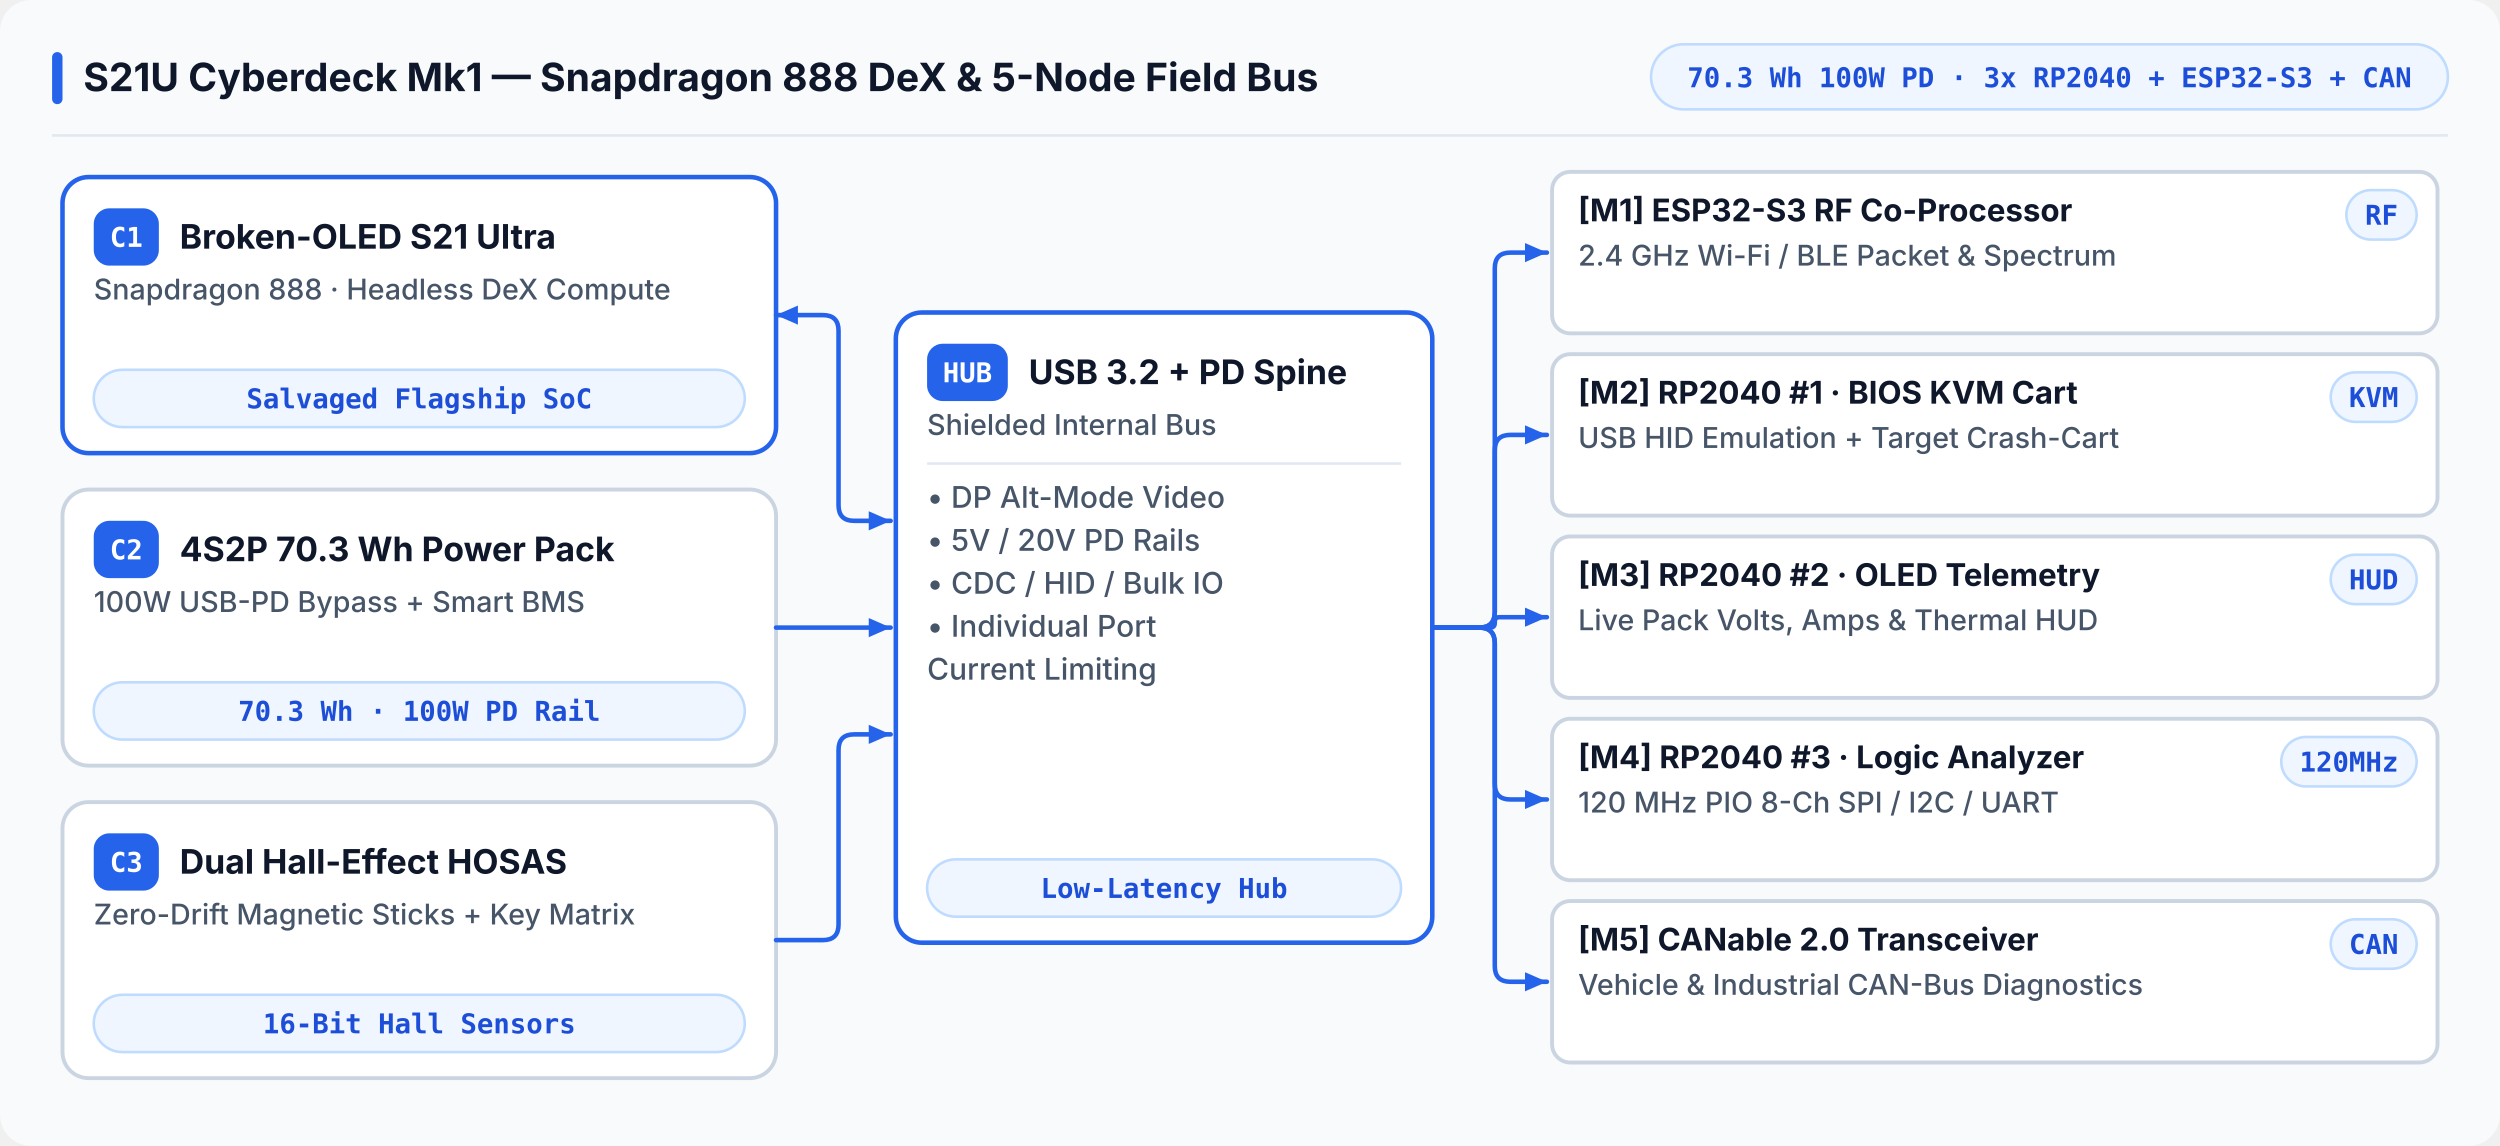
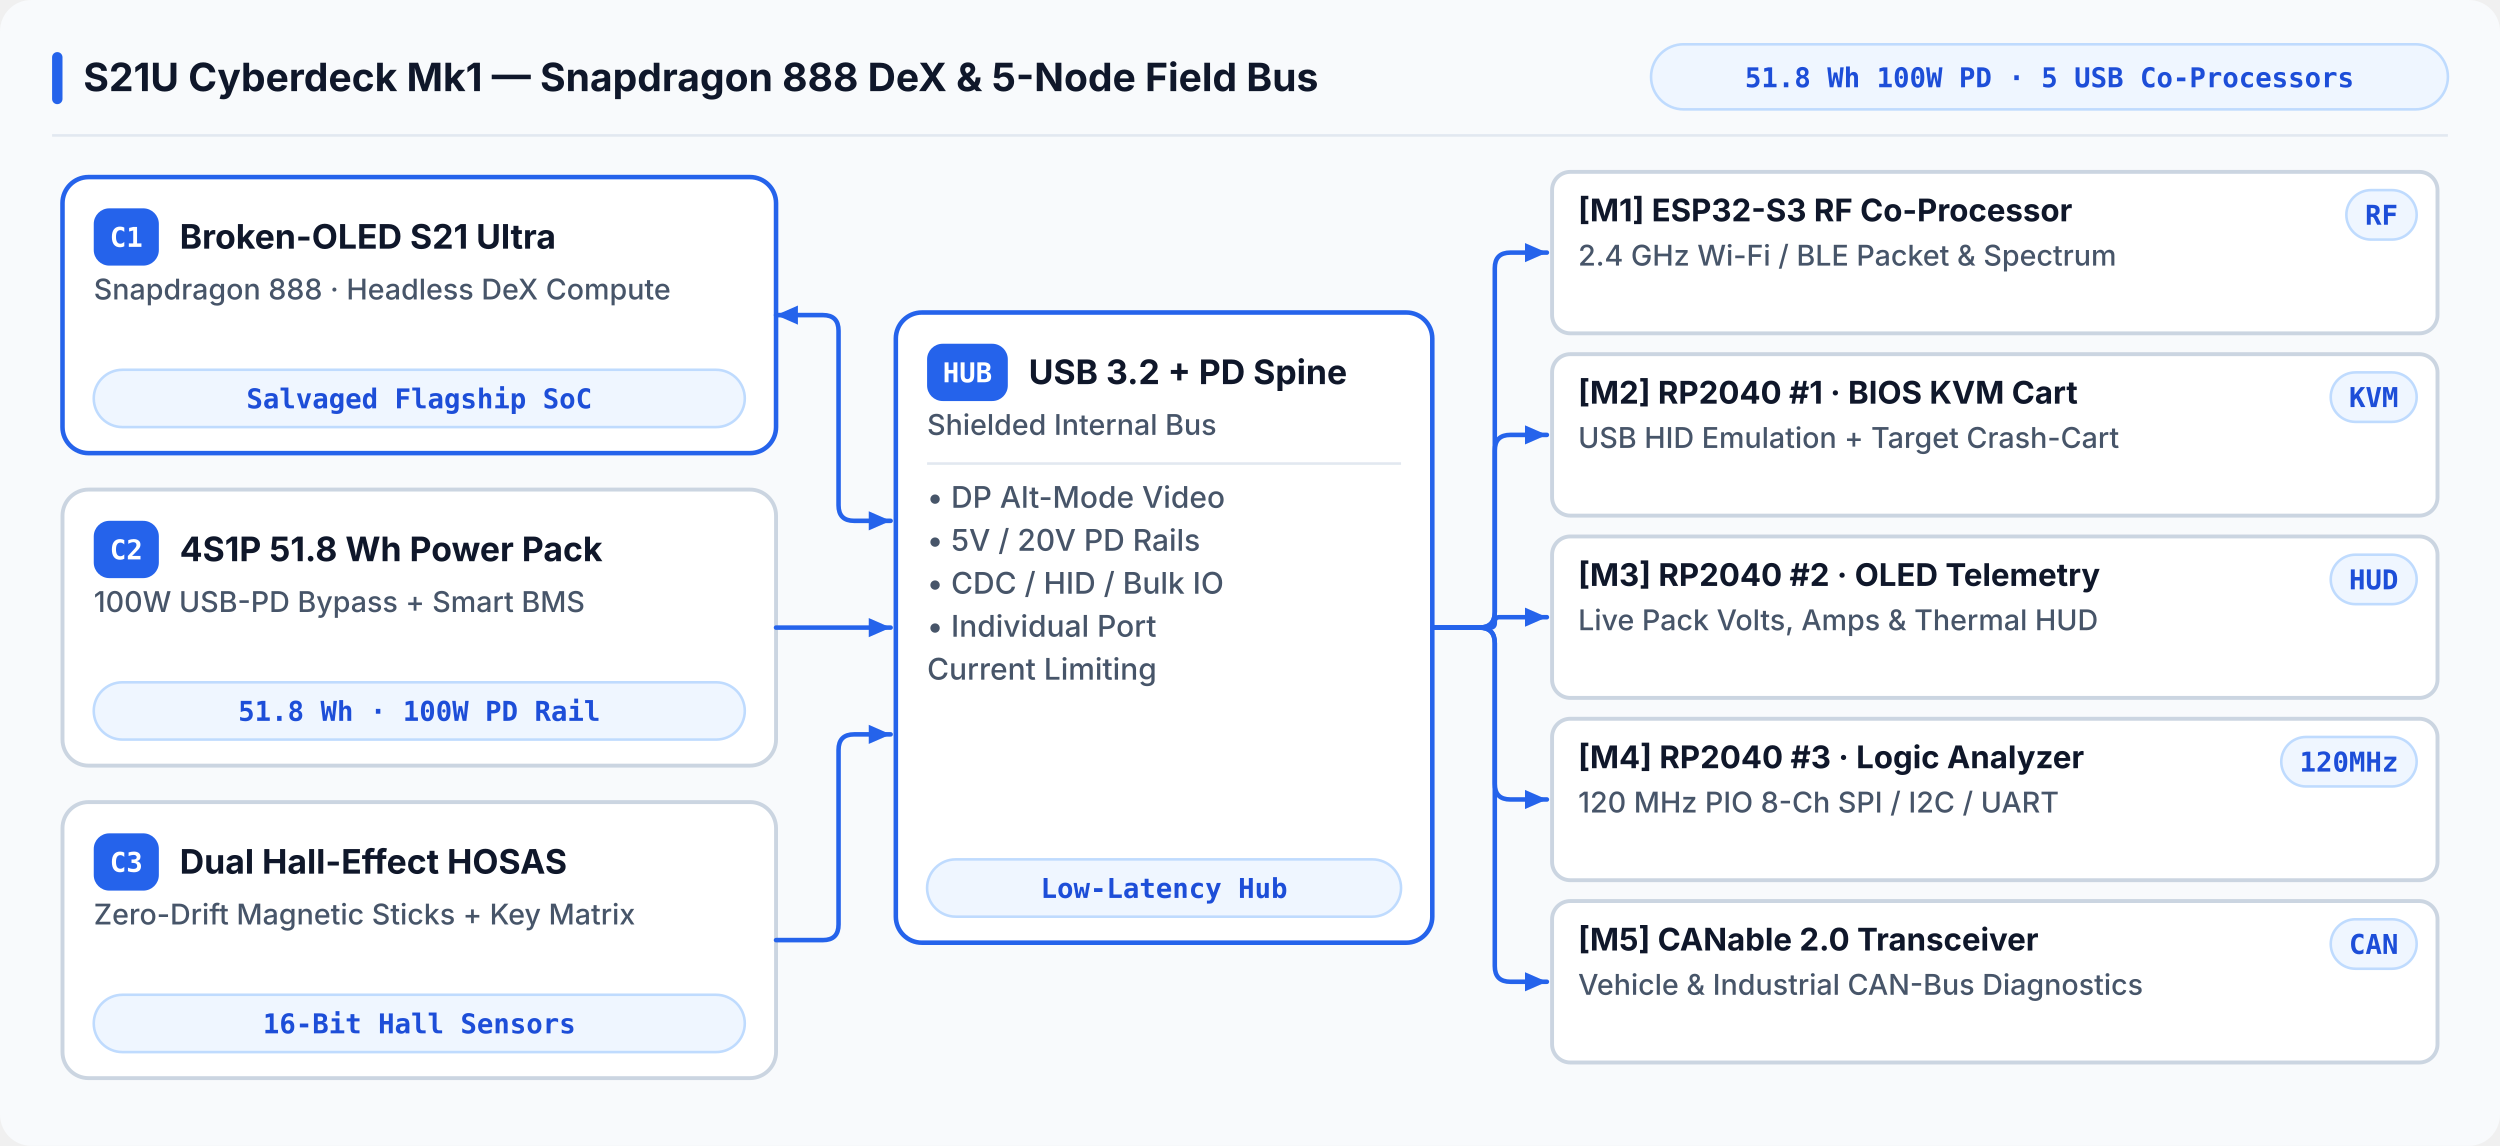
- <svg xmlns="http://www.w3.org/2000/svg" viewBox="0 0 960 440" role="img" aria-label="S21U Cyberdeck Mk1 hardware block diagram connecting broken-OLED Galaxy S21 Ultra Snapdragon 888 DeX core, 4S2P 70.3 Wh 100W PD battery, and dual Hall HOSAS sticks through USB hub to ESP32-S3 RF node, 3 RP2040 microcontrollers, and CANable 2.0.">
+ <svg xmlns="http://www.w3.org/2000/svg" viewBox="0 0 960 440" role="img" aria-label="S21U Cyberdeck Mk1 hardware block diagram connecting broken-OLED Galaxy S21 Ultra Snapdragon 888 DeX core, 4S1P 51.8 Wh 100W PD pack, and dual Hall HOSAS sticks through USB hub to ESP32-S3 RF node, 3 RP2040 microcontrollers, and CANable 2.0.">
  <defs>
    <style>
    :where(:root) { color-scheme: light dark; }
    .sd-bg { fill: #f8fafc; fill: light-dark(#f8fafc, #0b0f17); }
    .sd-zone { fill: #f1f5f9; fill: light-dark(#f1f5f9, #0f1623); stroke: #cbd5e1; stroke: light-dark(#cbd5e1, #334155); stroke-width: 1.25; stroke-dasharray: 5 4; }
    .sd-card { fill: #ffffff; fill: light-dark(#ffffff, #131a26); stroke: #cbd5e1; stroke: light-dark(#cbd5e1, #334155); stroke-width: 1.5; }
    .sd-card-accent { fill: #ffffff; fill: light-dark(#ffffff, #131a26); stroke: #2563eb; stroke: light-dark(#2563eb, #3b82f6); stroke-width: 1.75; }
    .sd-card-subtle { fill: #f1f5f9; fill: light-dark(#f1f5f9, #182234); stroke: #cbd5e1; stroke: light-dark(#cbd5e1, #334155); stroke-width: 1.25; }
    .sd-card-warn { fill: #fffbeb; fill: light-dark(#fffbeb, #261405); stroke: #d97706; stroke: light-dark(#d97706, #f59e0b); stroke-width: 1.5; stroke-dasharray: 5 3; }
    .sd-divider { stroke: #e2e8f0; stroke: light-dark(#e2e8f0, #1e293b); stroke-width: 1; }
    .sd-accent-bar { fill: #2563eb; fill: light-dark(#2563eb, #3b82f6); }
    .sd-badge { fill: #2563eb; fill: light-dark(#2563eb, #3b82f6); }
    .sd-badge-warn { fill: #d97706; fill: light-dark(#d97706, #f59e0b); }
    .sd-badge-ok { fill: #15803d; fill: light-dark(#15803d, #16a34a); }
    .sd-badge-text { fill: #ffffff; font-family: 'JetBrains Mono', ui-monospace, SFMono-Regular, Consolas, monospace; font-size: 10.5px; font-weight: 700; font-variant-numeric: tabular-nums; }
    .sd-pill { fill: #eff6ff; fill: light-dark(#eff6ff, #172554); stroke: #bfdbfe; stroke: light-dark(#bfdbfe, #1e40af); stroke-width: 1; }
    .sd-pill-text { fill: #1d4ed8; fill: light-dark(#1d4ed8, #93c5fd); font-family: 'JetBrains Mono', ui-monospace, SFMono-Regular, Consolas, monospace; font-size: 10.5px; font-weight: 600; font-variant-numeric: tabular-nums; }
    .sd-pill-neutral { fill: #f1f5f9; fill: light-dark(#f1f5f9, #1e293b); stroke: #cbd5e1; stroke: light-dark(#cbd5e1, #334155); stroke-width: 1; }
    .sd-pill-neutral-text { fill: #334155; fill: light-dark(#334155, #cbd5e1); font-family: 'JetBrains Mono', ui-monospace, SFMono-Regular, Consolas, monospace; font-size: 10.5px; font-weight: 600; font-variant-numeric: tabular-nums; }
    .sd-pill-ok { fill: #f0fdf4; fill: light-dark(#f0fdf4, #052e16); stroke: #86efac; stroke: light-dark(#86efac, #166534); stroke-width: 1; }
    .sd-pill-ok-text { fill: #166534; fill: light-dark(#166534, #86efac); font-family: 'JetBrains Mono', ui-monospace, SFMono-Regular, Consolas, monospace; font-size: 10.5px; font-weight: 700; font-variant-numeric: tabular-nums; }
    .sd-pill-warn { fill: #fffbeb; fill: light-dark(#fffbeb, #451a03); stroke: #fcd34d; stroke: light-dark(#fcd34d, #92400e); stroke-width: 1; }
    .sd-pill-warn-text { fill: #92400e; fill: light-dark(#92400e, #fcd34d); font-family: 'JetBrains Mono', ui-monospace, SFMono-Regular, Consolas, monospace; font-size: 10.5px; font-weight: 700; font-variant-numeric: tabular-nums; }
    .sd-hdr-title { fill: #0f172a; fill: light-dark(#0f172a, #f8fafc); font-family: Inter, -apple-system, BlinkMacSystemFont, 'Segoe UI', sans-serif; font-size: 15px; font-weight: 700; }
    .sd-title { fill: #0f172a; fill: light-dark(#0f172a, #f8fafc); font-family: Inter, -apple-system, BlinkMacSystemFont, 'Segoe UI', sans-serif; font-size: 13px; font-weight: 700; }
    .sd-title-sm { fill: #0f172a; fill: light-dark(#0f172a, #f8fafc); font-family: Inter, -apple-system, BlinkMacSystemFont, 'Segoe UI', sans-serif; font-size: 12px; font-weight: 700; }
    .sd-sub { fill: #475569; fill: light-dark(#475569, #94a3b8); font-family: Inter, -apple-system, BlinkMacSystemFont, 'Segoe UI', sans-serif; font-size: 11.5px; font-weight: 500; }
    .sd-sub-sm { fill: #475569; fill: light-dark(#475569, #94a3b8); font-family: Inter, -apple-system, BlinkMacSystemFont, 'Segoe UI', sans-serif; font-size: 11px; font-weight: 500; }
    .sd-mono { fill: #334155; fill: light-dark(#334155, #cbd5e1); font-family: 'JetBrains Mono', ui-monospace, SFMono-Regular, Consolas, monospace; font-size: 10.5px; font-weight: 500; font-variant-numeric: tabular-nums; }
    .sd-mono-bold { fill: #0f172a; fill: light-dark(#0f172a, #f8fafc); font-family: 'JetBrains Mono', ui-monospace, SFMono-Regular, Consolas, monospace; font-size: 11px; font-weight: 700; font-variant-numeric: tabular-nums; }
    .sd-zone-lbl { fill: #475569; fill: light-dark(#475569, #94a3b8); font-family: 'JetBrains Mono', ui-monospace, SFMono-Regular, Consolas, monospace; font-size: 10.5px; font-weight: 700; }
    .sd-arrow { fill: none; stroke: #2563eb; stroke: light-dark(#2563eb, #3b82f6); stroke-width: 1.75; stroke-linecap: round; stroke-linejoin: round; }
    .sd-arrow-dashed { fill: none; stroke: #2563eb; stroke: light-dark(#2563eb, #3b82f6); stroke-width: 1.5; stroke-dasharray: 5 4; stroke-linecap: round; stroke-linejoin: round; }
    .sd-arrow-muted { fill: none; stroke: #64748b; fill: light-dark(#64748b, #94a3b8); stroke-width: 1.5; stroke-linecap: round; stroke-linejoin: round; }
    .sd-arrow-head { fill: #2563eb; fill: light-dark(#2563eb, #3b82f6); }
    .sd-arrow-head-muted { fill: #64748b; fill: light-dark(#64748b, #94a3b8); }
    .sd-edge-box { fill: #f8fafc; fill: light-dark(#f8fafc, #0b0f17); stroke: #cbd5e1; stroke: light-dark(#cbd5e1, #334155); stroke-width: 1; }
    .sd-edge-lbl { fill: #475569; fill: light-dark(#475569, #94a3b8); font-family: 'JetBrains Mono', ui-monospace, SFMono-Regular, Consolas, monospace; font-size: 10px; font-weight: 600; font-variant-numeric: tabular-nums; }
    .sd-bar-track { fill: #e2e8f0; fill: light-dark(#e2e8f0, #1e293b); }
    .sd-bar-fill { fill: #2563eb; fill: light-dark(#2563eb, #3b82f6); }
    .sd-bar-warn { fill: #d97706; fill: light-dark(#d97706, #f59e0b); }
    </style>
    <marker id="arr-s21u-cyberdeck-mk1" viewBox="0 0 10 10" refX="9" refY="5" markerWidth="6" markerHeight="6" orient="auto-start-reverse">
      <path d="M 1 1.5 L 9 5 L 1 8.5 z" class="sd-arrow-head" />
    </marker>
    <marker id="arr-m-s21u-cyberdeck-mk1" viewBox="0 0 10 10" refX="9" refY="5" markerWidth="6" markerHeight="6" orient="auto-start-reverse">
      <path d="M 1 1.5 L 9 5 L 1 8.5 z" class="sd-arrow-head-muted" />
    </marker>
  </defs>
  <rect x="0" y="0" width="960" height="440" rx="12" class="sd-bg" />
  <rect x="20" y="20" width="4" height="20" rx="2" class="sd-accent-bar" />
  <text x="32" y="35" class="sd-hdr-title">S21U Cyberdeck Mk1 — Snapdragon 888 DeX &amp; 5-Node Field Bus</text>
  <rect x="634" y="17" width="306" height="25" rx="12.5" class="sd-pill" />
-   <text x="787.0" y="33.5" text-anchor="middle" class="sd-pill-text">70.3 Wh 100W PD · 3x RP2040 + ESP32-S3 + CAN</text>
+   <text x="787.0" y="33.5" text-anchor="middle" class="sd-pill-text">51.8 Wh 100W PD · 5 USB Co-Processors</text>
  <line x1="20" y1="52" x2="940" y2="52" class="sd-divider" />
  <rect x="24" y="68" width="274" height="106" rx="10" class="sd-card-accent" />
  <rect x="36" y="80" width="25" height="22" rx="6" class="sd-badge" />
  <text x="48.5" y="94.8" text-anchor="middle" class="sd-badge-text">C1</text>
  <text x="69" y="95.5" class="sd-title">Broken-OLED S21 Ultra</text>
  <text x="36" y="115" class="sd-sub-sm">Snapdragon 888 · Headless DeX Compute</text>
  <rect x="36" y="142" width="250" height="22" rx="11.0" class="sd-pill" />
  <text x="161.0" y="156.8" text-anchor="middle" class="sd-pill-text">Salvaged Flagship SoC</text>
  <rect x="24" y="188" width="274" height="106" rx="10" class="sd-card" />
  <rect x="36" y="200" width="25" height="22" rx="6" class="sd-badge" />
  <text x="48.5" y="214.8" text-anchor="middle" class="sd-badge-text">C2</text>
-   <text x="69" y="215.5" class="sd-title">4S2P 70.3 Wh Power Pack</text>
+   <text x="69" y="215.5" class="sd-title">4S1P 51.8 Wh Power Pack</text>
  <text x="36" y="235" class="sd-sub-sm">100W USB-PD Bypass + Smart BMS</text>
  <rect x="36" y="262" width="250" height="22" rx="11.0" class="sd-pill" />
-   <text x="161.0" y="276.8" text-anchor="middle" class="sd-pill-text">70.3 Wh · 100W PD Rail</text>
+   <text x="161.0" y="276.8" text-anchor="middle" class="sd-pill-text">51.8 Wh · 100W PD Rail</text>
  <rect x="24" y="308" width="274" height="106" rx="10" class="sd-card" />
  <rect x="36" y="320" width="25" height="22" rx="6" class="sd-badge" />
  <text x="48.5" y="334.8" text-anchor="middle" class="sd-badge-text">C3</text>
  <text x="69" y="335.5" class="sd-title">Dual Hall-Effect HOSAS</text>
  <text x="36" y="355" class="sd-sub-sm">Zero-Drift Magnetic Sticks + Key Matrix</text>
  <rect x="36" y="382" width="250" height="22" rx="11.0" class="sd-pill" />
  <text x="161.0" y="396.8" text-anchor="middle" class="sd-pill-text">16-Bit Hall Sensors</text>
  <rect x="344" y="120" width="206" height="242" rx="10" class="sd-card-accent" />
  <rect x="356" y="132" width="31" height="22" rx="6" class="sd-badge" />
  <text x="371.5" y="146.8" text-anchor="middle" class="sd-badge-text">HUB</text>
  <text x="395" y="147.5" class="sd-title">USB 3.2 + PD Spine</text>
  <text x="356" y="167" class="sd-sub-sm">Shielded Internal Bus</text>
  <line x1="356" y1="178" x2="538" y2="178" class="sd-divider" />
  <text x="356" y="195" class="sd-sub">• DP Alt-Mode Video</text>
  <text x="356" y="211.5" class="sd-sub">• 5V / 20V PD Rails</text>
  <text x="356" y="228.0" class="sd-sub">• CDC / HID / Bulk IO</text>
  <text x="356" y="244.5" class="sd-sub">• Individual Port</text>
  <text x="356" y="261.0" class="sd-sub">  Current Limiting</text>
  <rect x="356" y="330" width="182" height="22" rx="11.0" class="sd-pill" />
  <text x="447.0" y="344.8" text-anchor="middle" class="sd-pill-text">Low-Latency Hub</text>
  <rect x="596" y="66" width="340" height="62" rx="7" class="sd-card" />
  <rect x="901" y="73" width="27" height="19" rx="9.5" class="sd-pill" />
  <text x="914.5" y="86.3" text-anchor="middle" class="sd-pill-text">RF</text>
  <text x="606" y="85" class="sd-title-sm">[M1] ESP32-S3 RF Co-Processor</text>
  <text x="606" y="102" class="sd-sub-sm">2.4 GHz Wi-Fi / BLE Packet &amp; Spectrum</text>
  <rect x="596" y="136" width="340" height="62" rx="7" class="sd-card" />
  <rect x="895" y="143" width="33" height="19" rx="9.5" class="sd-pill" />
  <text x="911.5" y="156.3" text-anchor="middle" class="sd-pill-text">KVM</text>
  <text x="606" y="155" class="sd-title-sm">[M2] RP2040 #1 · BIOS KVM Cart</text>
  <text x="606" y="172" class="sd-sub-sm">USB HID Emulation + Target Crash-Cart</text>
  <rect x="596" y="206" width="340" height="62" rx="7" class="sd-card" />
  <rect x="895" y="213" width="33" height="19" rx="9.5" class="sd-pill" />
  <text x="911.5" y="226.3" text-anchor="middle" class="sd-pill-text">HUD</text>
  <text x="606" y="225" class="sd-title-sm">[M3] RP2040 #2 · OLED Telemetry</text>
  <text x="606" y="242" class="sd-sub-sm">Live Pack Volts, Amps &amp; Thermal HUD</text>
  <rect x="596" y="276" width="340" height="62" rx="7" class="sd-card" />
  <rect x="876" y="283" width="52" height="19" rx="9.5" class="sd-pill" />
  <text x="902.0" y="296.3" text-anchor="middle" class="sd-pill-text">120MHz</text>
  <text x="606" y="295" class="sd-title-sm">[M4] RP2040 #3 · Logic Analyzer</text>
  <text x="606" y="312" class="sd-sub-sm">120 MHz PIO 8-Ch SPI / I2C / UART</text>
  <rect x="596" y="346" width="340" height="62" rx="7" class="sd-card" />
  <rect x="895" y="353" width="33" height="19" rx="9.5" class="sd-pill" />
  <text x="911.5" y="366.3" text-anchor="middle" class="sd-pill-text">CAN</text>
  <text x="606" y="365" class="sd-title-sm">[M5] CANable 2.0 Transceiver</text>
  <text x="606" y="382" class="sd-sub-sm">Vehicle &amp; Industrial CAN-Bus Diagnostics</text>
  <path d="M 298.0 121.0 L 316.0 121.0 Q 322.0 121.0 322.0 127.0 L 322.0 194.0 Q 322.0 200.0 328.0 200.0 L 342.0 200.0" class="sd-arrow" marker-start="url(#arr-s21u-cyberdeck-mk1)" marker-end="url(#arr-s21u-cyberdeck-mk1)" />
  <path d="M 298.0 241.0 L 342.0 241.0" class="sd-arrow" marker-end="url(#arr-s21u-cyberdeck-mk1)" />
  <path d="M 298.0 361.0 L 316.0 361.0 Q 322.0 361.0 322.0 355.0 L 322.0 288.0 Q 322.0 282.0 328.0 282.0 L 342.0 282.0" class="sd-arrow" marker-end="url(#arr-s21u-cyberdeck-mk1)" />
  <path d="M 550.0 241.0 L 568.0 241.0 Q 574.0 241.0 574.0 235.0 L 574.0 103.0 Q 574.0 97.0 580.0 97.0 L 594.0 97.0" class="sd-arrow" marker-end="url(#arr-s21u-cyberdeck-mk1)" />
  <path d="M 550.0 241.0 L 568.0 241.0 Q 574.0 241.0 574.0 235.0 L 574.0 173.0 Q 574.0 167.0 580.0 167.0 L 594.0 167.0" class="sd-arrow" marker-end="url(#arr-s21u-cyberdeck-mk1)" />
  <path d="M 550.0 241.0 L 572.2 241.0 Q 574.0 241.0 574.0 239.2 L 574.0 238.8 Q 574.0 237.0 575.8 237.0 L 594.0 237.0" class="sd-arrow" marker-end="url(#arr-s21u-cyberdeck-mk1)" />
  <path d="M 550.0 241.0 L 568.0 241.0 Q 574.0 241.0 574.0 247.0 L 574.0 301.0 Q 574.0 307.0 580.0 307.0 L 594.0 307.0" class="sd-arrow" marker-end="url(#arr-s21u-cyberdeck-mk1)" />
  <path d="M 550.0 241.0 L 568.0 241.0 Q 574.0 241.0 574.0 247.0 L 574.0 371.0 Q 574.0 377.0 580.0 377.0 L 594.0 377.0" class="sd-arrow" marker-end="url(#arr-s21u-cyberdeck-mk1)" />
</svg>
